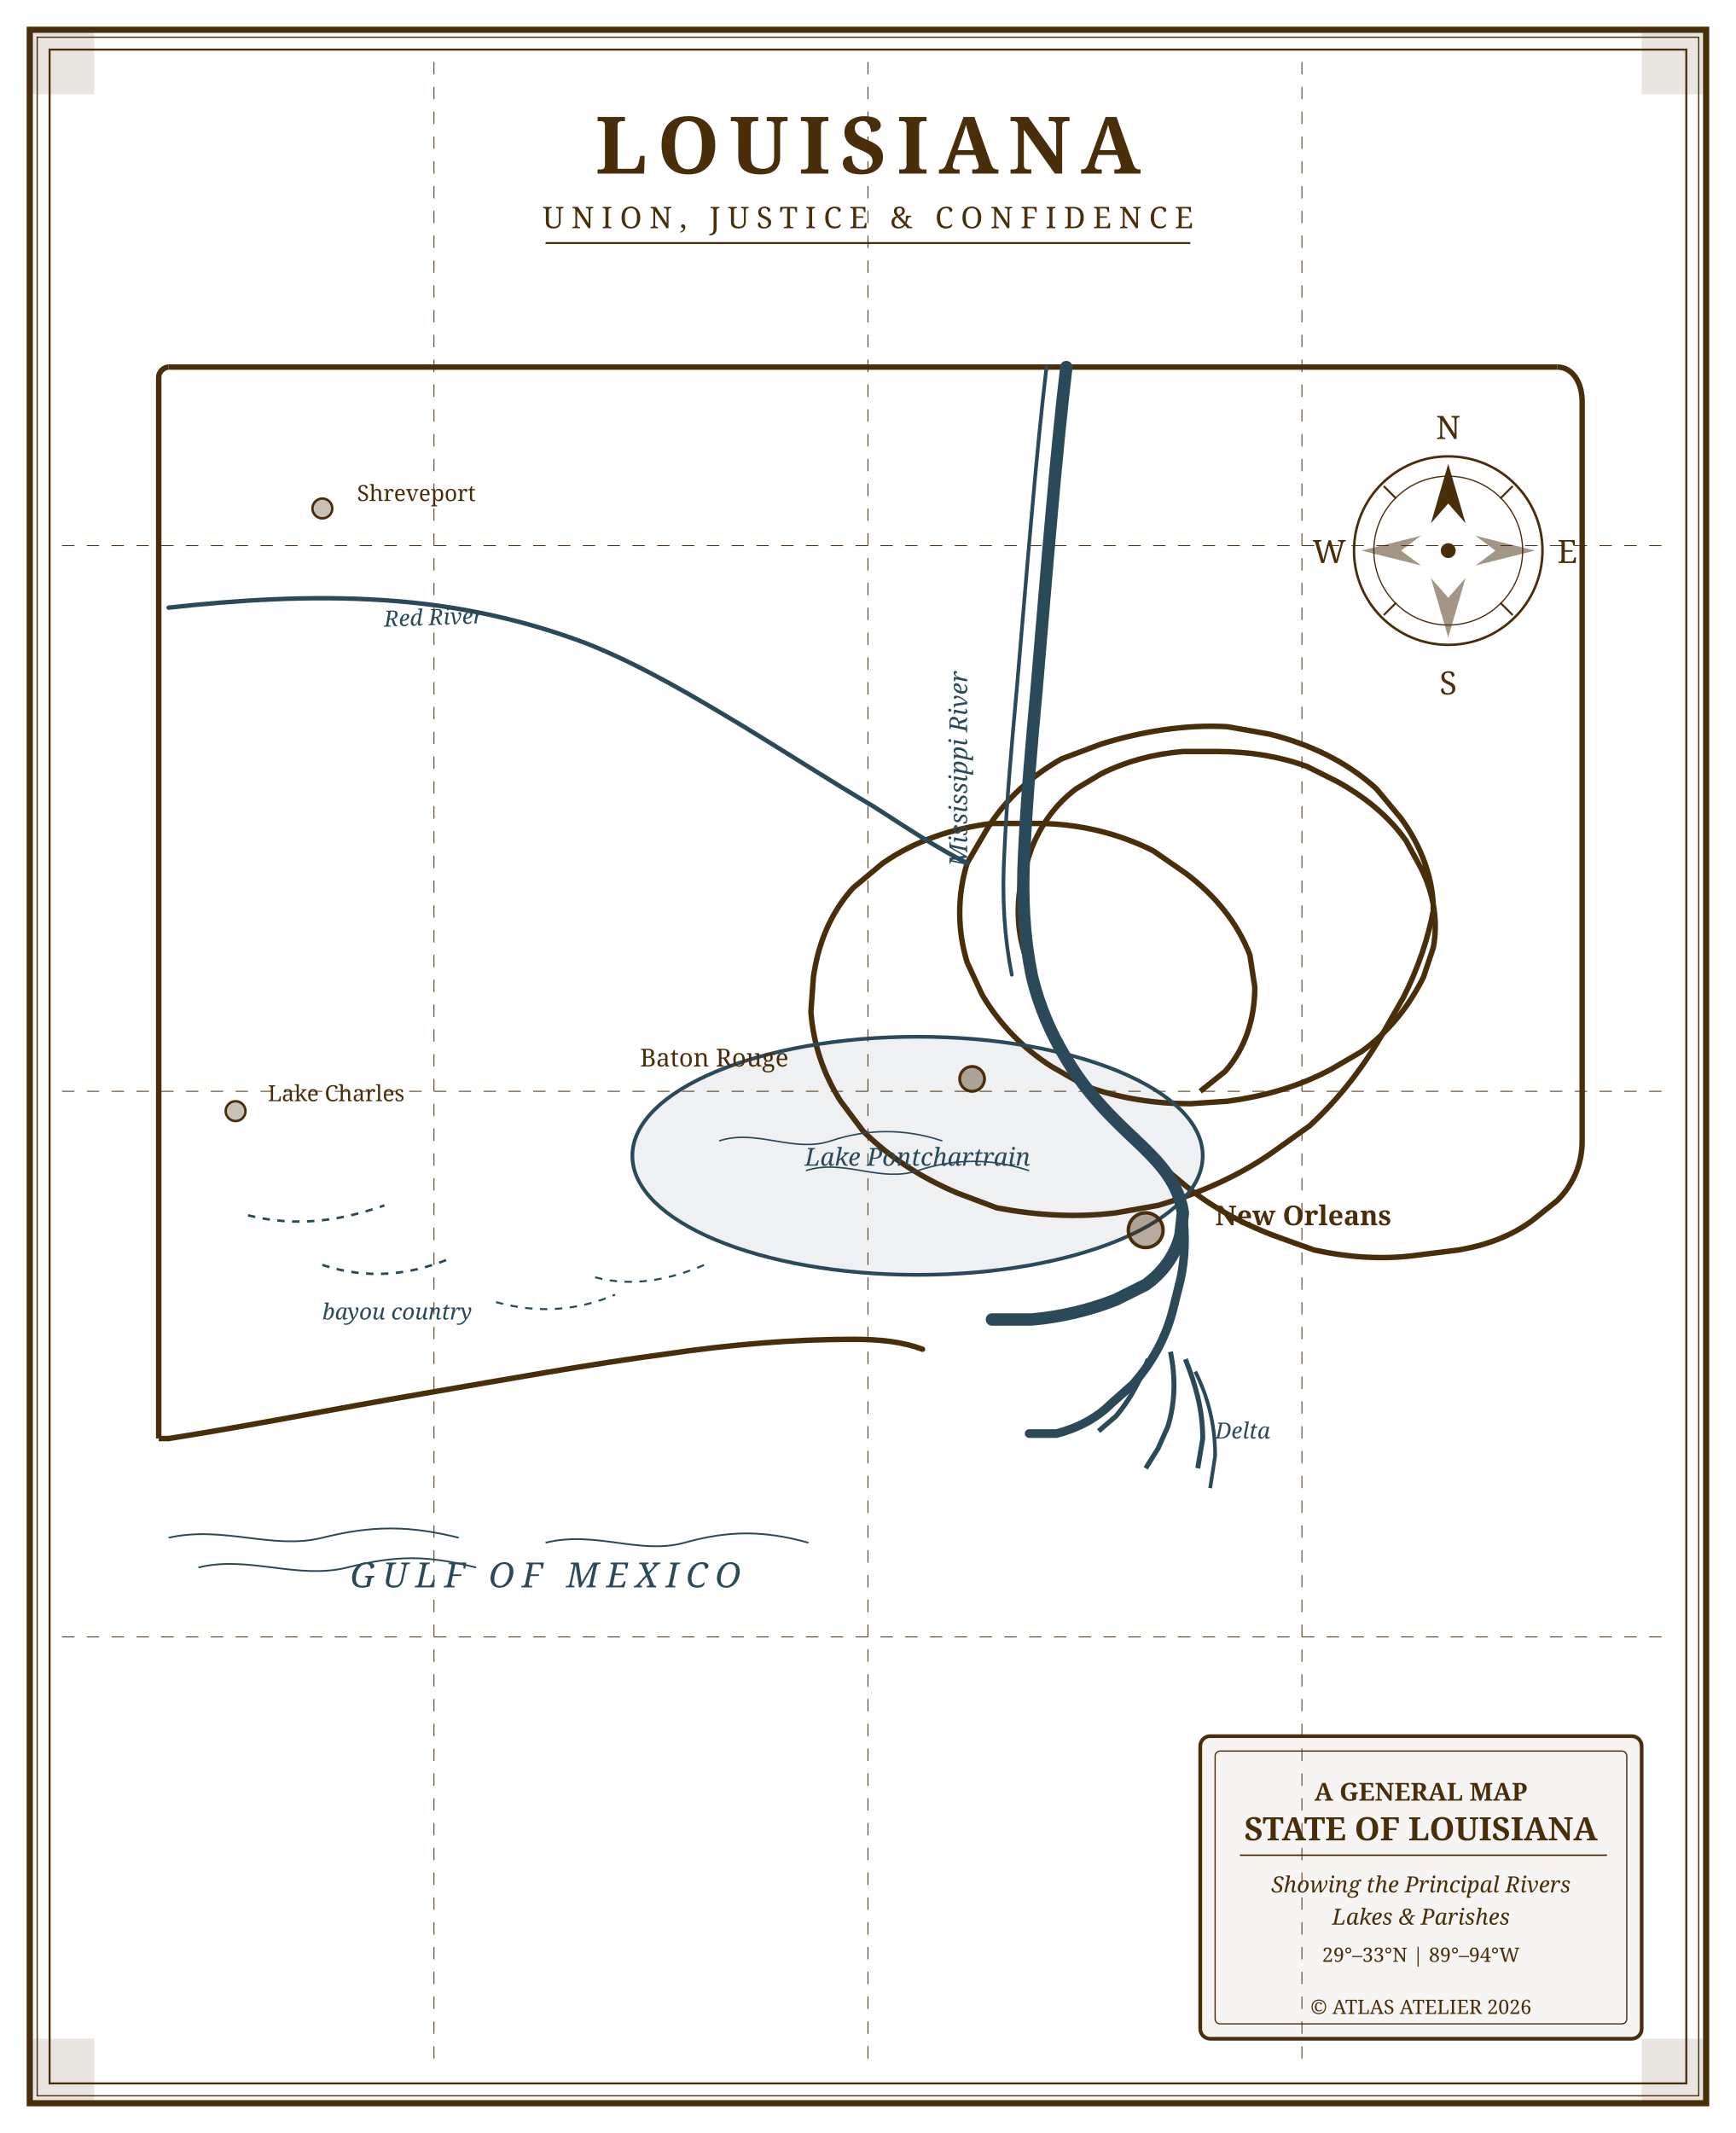
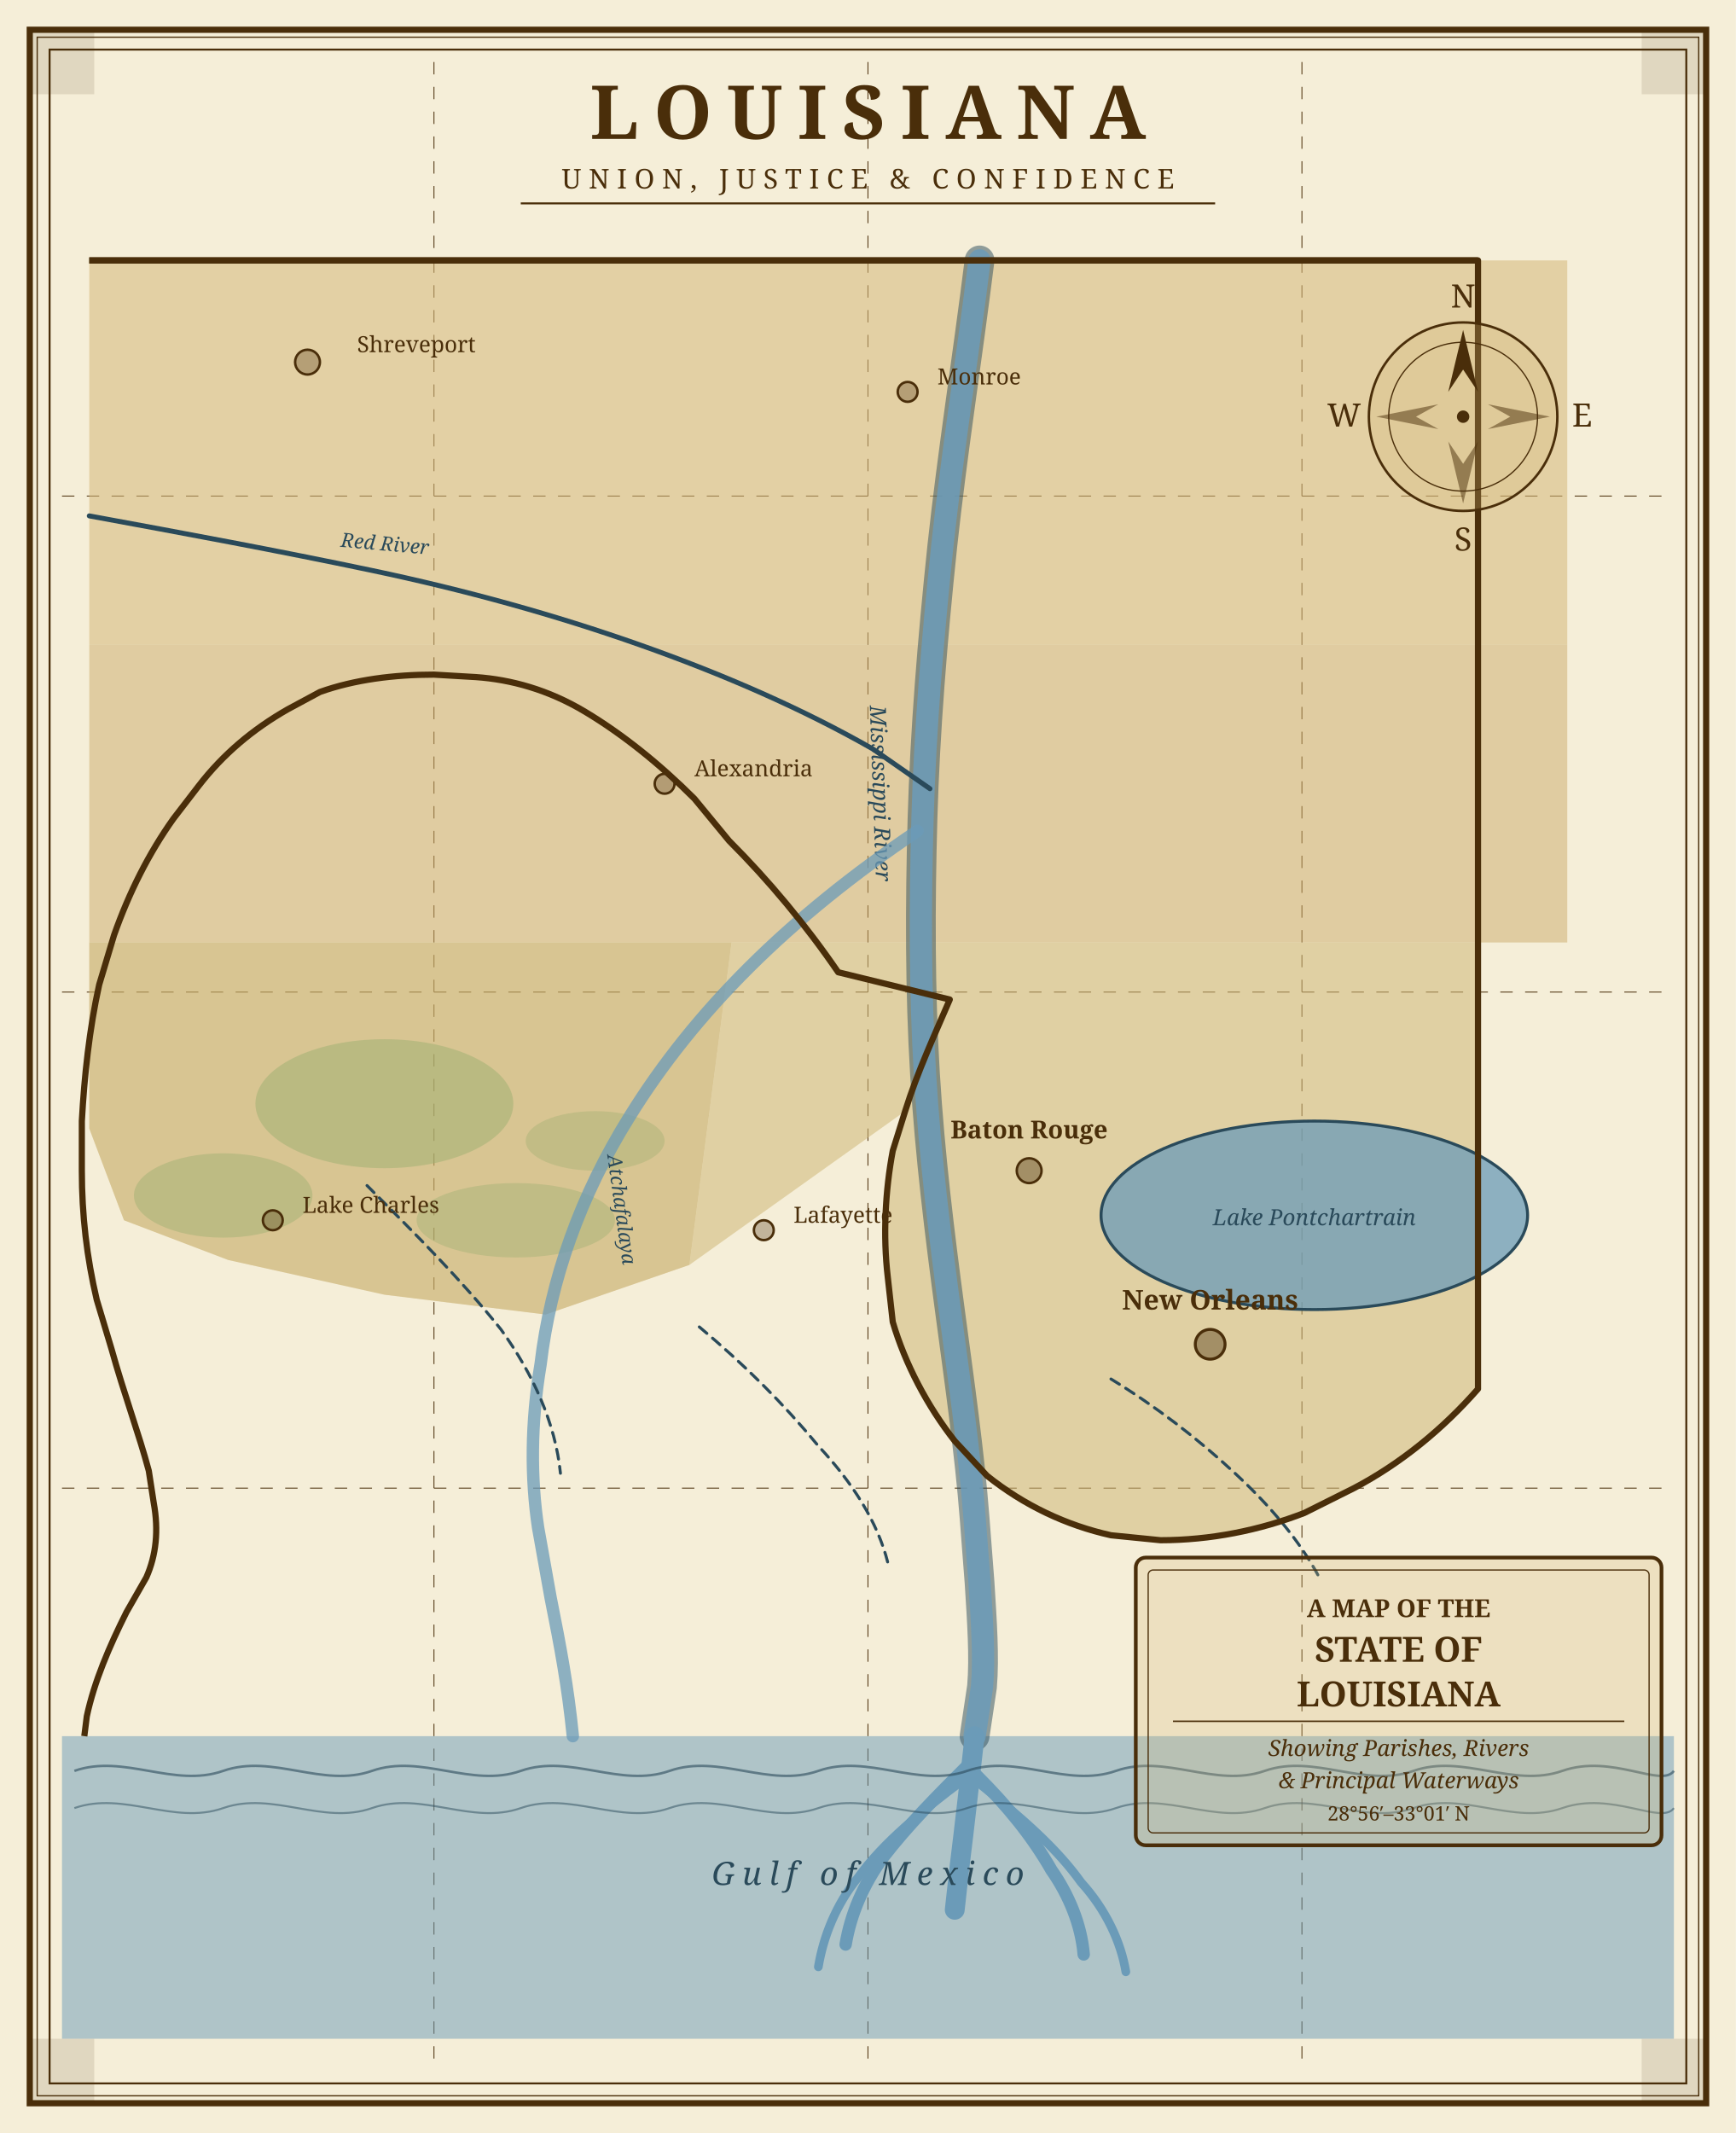
<svg xmlns="http://www.w3.org/2000/svg" viewBox="0 0 700 860" fill="none">
+   <rect width="700" height="860" fill="#F5EED8" />
  <rect x="12" y="12" width="676" height="836" stroke="#4A2E0A" stroke-width="2.5" />
  <rect x="20" y="20" width="660" height="820" stroke="#4A2E0A" stroke-width="0.8" />
  <rect x="15" y="15" width="670" height="830" stroke="#4A2E0A" stroke-width="0.5" />
  <rect x="12" y="12" width="26" height="26" fill="#4A2E0A" fill-opacity="0.12" />
  <rect x="662" y="12" width="26" height="26" fill="#4A2E0A" fill-opacity="0.12" />
  <rect x="12" y="822" width="26" height="26" fill="#4A2E0A" fill-opacity="0.12" />
  <rect x="662" y="822" width="26" height="26" fill="#4A2E0A" fill-opacity="0.12" />
-   <line x1="25" y1="220" x2="675" y2="220" stroke="#4A2E0A" stroke-width="0.35" stroke-dasharray="5,5" />
-   <line x1="25" y1="440" x2="675" y2="440" stroke="#4A2E0A" stroke-width="0.35" stroke-dasharray="5,5" />
-   <line x1="25" y1="660" x2="675" y2="660" stroke="#4A2E0A" stroke-width="0.35" stroke-dasharray="5,5" />
+   <line x1="25" y1="200" x2="675" y2="200" stroke="#4A2E0A" stroke-width="0.35" stroke-dasharray="5,5" />
+   <line x1="25" y1="400" x2="675" y2="400" stroke="#4A2E0A" stroke-width="0.35" stroke-dasharray="5,5" />
+   <line x1="25" y1="600" x2="675" y2="600" stroke="#4A2E0A" stroke-width="0.35" stroke-dasharray="5,5" />
  <line x1="175" y1="25" x2="175" y2="835" stroke="#4A2E0A" stroke-width="0.35" stroke-dasharray="5,5" />
  <line x1="350" y1="25" x2="350" y2="835" stroke="#4A2E0A" stroke-width="0.35" stroke-dasharray="5,5" />
  <line x1="525" y1="25" x2="525" y2="835" stroke="#4A2E0A" stroke-width="0.35" stroke-dasharray="5,5" />
-   <path d="     M 68,148     L 625,148     L 625,148     C 630,148 634,150 636,154     L 638,164     C 638,172 636,180 632,186     L 625,195     C 618,203 610,210 600,216     L 585,222     C 570,228 554,232 538,235     L 520,237     C 506,238 492,238 478,237     L 462,234     C 448,231 434,226 420,220     L 408,214     C 396,208 385,200 375,192     L 366,184     C 358,176 352,168 347,160     L 344,152     C 342,148 342,146 344,144     L 350,140     C 358,138 368,138 380,140     L 398,144     C 410,148 422,153 432,158     L 445,164     C 456,170 466,176 475,182     L 484,188     C 492,194 500,200 507,206     L 515,213     C 521,219 527,224 533,228     L 541,233     C 548,237 555,240 562,242     L 571,244     C 578,245 585,245 592,243     L 600,240     C 608,236 614,230 618,224     L 621,215     C 622,206 622,196 620,188     L 616,176     C 610,162 600,152 588,148     Z" stroke="#4A2E0A" stroke-width="0" />
-   <path d="     M 68,148     L 625,148     C 636,148 642,156 640,168     C 638,185 630,200 616,212     C 602,224 584,232 564,236     C 548,239 532,238 516,233     C 502,228 490,220 479,210     C 468,200 459,189 450,178     C 440,167 429,158 416,153     C 403,148 388,147 375,150     C 362,153 350,160 342,170     C 336,178 334,188 336,200     C 338,212 344,223 352,233     C 360,242 370,250 381,257     C 392,264 404,270 417,274     C 430,278 443,280 456,280     C 472,280 488,277 504,272     C 520,267 534,258 547,248     C 558,239 568,228 577,216     C 586,204 593,192 598,180     C 603,170 605,162 604,155" stroke="#4A2E0A" stroke-width="0" />
-   <line x1="68" y1="148" x2="628" y2="148" stroke="#4A2E0A" stroke-width="2.2" />
-   <path d="M 628,148 C 634,148 638,154 638,162 L 638,460            C 638,470 634,478 628,484 L 618,492            C 610,498 600,502 588,504 L 572,506            C 558,508 544,507 530,504 L 516,499            C 502,494 489,487 478,478 L 466,468            C 455,458 446,448 438,437 L 431,426            C 425,416 420,406 416,396 L 413,384            C 410,374 410,364 412,354 L 416,342            C 420,332 426,324 434,318 L 444,312            C 454,307 465,304 477,303 L 491,303            C 504,303 516,305 527,309 L 539,315            C 550,321 560,329 567,339 L 573,350            C 578,360 580,371 578,382 L 574,394            C 568,406 560,416 549,424 L 537,431            C 524,438 510,442 495,444 L 480,445            C 466,445 452,443 438,438 L 424,430            C 413,423 403,413 396,401 L 390,388            C 386,375 386,361 390,348 L 397,336            C 404,324 414,314 428,306 L 444,300            C 460,295 478,292 495,293 L 512,296            C 528,300 543,307 555,318 L 565,330            C 573,341 578,354 578,367" stroke="#4A2E0A" stroke-width="2.2" stroke-linejoin="round" />
-   <path d="M 578,367 C 576,378 572,390 566,402 L 558,416            C 550,430 540,443 528,454 L 514,464            C 500,474 484,481 467,486 L 450,489            C 434,491 418,490 402,487 L 386,481            C 372,475 359,467 348,456 L 339,444            C 332,433 328,421 327,408 L 328,394            C 330,380 335,368 344,358 L 356,348            C 369,339 384,334 400,332 L 418,332            C 435,332 451,336 465,343 L 478,352            C 490,361 499,372 504,385 L 506,398            C 506,411 502,423 494,432 L 484,440" stroke="#4A2E0A" stroke-width="2.2" stroke-linejoin="round" />
-   <path d="M 68,580 C 100,575 135,568 170,562 C 205,556 238,550 268,546            C 295,542 320,540 344,540 C 355,540 364,541 372,544" stroke="#4A2E0A" stroke-width="2.2" stroke-linecap="round" />
-   <path d="M 68,148 C 66,148 64,150 64,152 L 64,580" stroke="#4A2E0A" stroke-width="2.2" />
-   <path d="M 64,580 C 65,580 66,580 68,580" stroke="#4A2E0A" stroke-width="2.2" />
-   <path d="M 100,490 C 120,495 138,492 155,486" stroke="#2A4A5A" stroke-width="1.0" stroke-dasharray="3,3" />
-   <path d="M 130,510 C 148,516 165,514 180,508" stroke="#2A4A5A" stroke-width="1.0" stroke-dasharray="3,3" />
-   <path d="M 200,525 C 218,530 234,528 248,522" stroke="#2A4A5A" stroke-width="0.8" stroke-dasharray="3,3" />
-   <path d="M 240,515 C 255,519 270,516 284,510" stroke="#2A4A5A" stroke-width="0.8" stroke-dasharray="3,3" />
-   <text x="130" y="532" font-family="Georgia,serif" font-size="9" font-style="italic" fill="#2A4A5A">bayou country</text>
-   <path d="M 430,148 C 428,165 426,185 424,208 C 422,230 420,255 418,278            C 416,300 414,322 413,344 C 412,362 413,378 416,393            C 419,406 424,417 430,427 C 436,437 443,445 450,452            C 457,459 463,464 468,470 C 473,476 476,482 477,489            L 476,498 C 474,506 469,513 462,518            L 450,524 C 440,528 428,531 416,532 L 400,532" stroke="#2A4A5A" stroke-width="5" stroke-linecap="round" />
-   <path d="M 422,148 C 420,165 418,185 416,208 C 414,230 412,255 410,278            C 408,300 406,322 405,344 C 404,362 405,378 408,393" stroke="#2A4A5A" stroke-width="1.5" stroke-linecap="round" />
-   <text x="390" y="310" text-anchor="middle" font-family="Georgia,serif" font-size="10" font-style="italic" fill="#2A4A5A" transform="rotate(-90,390,310)">Mississippi River</text>
-   <path d="M 477,489 C 478,498 478,507 476,516 L 473,528            C 470,540 464,550 457,558 L 448,566            C 442,572 434,576 426,578 L 415,578" stroke="#2A4A5A" stroke-width="3.5" stroke-linecap="round" />
-   <path d="M 463,548 C 460,556 456,564 450,571 L 443,577" stroke="#2A4A5A" stroke-width="2" />
-   <path d="M 472,545 C 474,555 474,565 471,575 L 467,584 L 462,592" stroke="#2A4A5A" stroke-width="2" />
-   <path d="M 478,548 C 482,558 485,568 485,580 L 483,592" stroke="#2A4A5A" stroke-width="2" />
-   <path d="M 482,553 C 487,563 490,574 490,587 L 488,600" stroke="#2A4A5A" stroke-width="1.5" />
-   <text x="490" y="580" font-family="Georgia,serif" font-size="9" font-style="italic" fill="#2A4A5A">Delta</text>
-   <ellipse cx="370" cy="466" rx="115" ry="48" fill="#2A4A5A" fill-opacity="0.08" stroke="#2A4A5A" stroke-width="1.5" />
-   <path d="M 290,460 C 305,455 320,465 335,460 S 365,455 380,460" stroke="#2A4A5A" stroke-width="0.6" />
-   <path d="M 325,472 C 340,467 355,477 370,472 S 400,467 415,472" stroke="#2A4A5A" stroke-width="0.6" />
-   <text x="370" y="470" text-anchor="middle" font-family="Georgia,serif" font-size="10" font-style="italic" fill="#2A4A5A">Lake Pontchartrain</text>
-   <path d="M 68,245 C 95,242 125,240 155,242 C 185,244 212,250 238,260            C 260,269 280,281 300,293 C 318,304 335,315 352,325            C 366,334 378,342 390,348" stroke="#2A4A5A" stroke-width="1.8" stroke-linecap="round" />
-   <text x="175" y="252" text-anchor="middle" font-family="Georgia,serif" font-size="9" font-style="italic" fill="#2A4A5A" transform="rotate(-2,175,252)">Red River</text>
-   <circle cx="462" cy="496" r="7" fill="#4A2E0A" fill-opacity="0.4" stroke="#4A2E0A" stroke-width="1.4" />
-   <text x="490" y="494" font-family="Georgia,serif" font-size="11" font-weight="bold" fill="#4A2E0A">New Orleans</text>
-   <circle cx="392" cy="435" r="5" fill="#4A2E0A" fill-opacity="0.4" stroke="#4A2E0A" stroke-width="1.2" />
-   <text x="318" y="430" text-anchor="end" font-family="Georgia,serif" font-size="10" fill="#4A2E0A">Baton Rouge</text>
-   <circle cx="130" cy="205" r="4" fill="#4A2E0A" fill-opacity="0.3" stroke="#4A2E0A" stroke-width="1" />
-   <text x="144" y="202" font-family="Georgia,serif" font-size="9" fill="#4A2E0A">Shreveport</text>
-   <circle cx="95" cy="448" r="4" fill="#4A2E0A" fill-opacity="0.3" stroke="#4A2E0A" stroke-width="1" />
-   <text x="108" y="444" font-family="Georgia,serif" font-size="9" fill="#4A2E0A">Lake Charles</text>
-   <text x="350" y="70" text-anchor="middle" font-family="Georgia,serif" font-size="32" font-weight="bold" fill="#4A2E0A" letter-spacing="4">LOUISIANA</text>
-   <text x="350" y="92" text-anchor="middle" font-family="Georgia,serif" font-size="12" fill="#4A2E0A" letter-spacing="3">UNION, JUSTICE &amp; CONFIDENCE</text>
-   <line x1="220" y1="98" x2="480" y2="98" stroke="#4A2E0A" stroke-width="0.8" />
-   <g transform="translate(584,222)">
-     <circle cx="0" cy="0" r="38" stroke="#4A2E0A" stroke-width="1" />
+   <rect x="25" y="700" width="650" height="122" fill="#6B9BB8" fill-opacity="0.5" />
+   <rect x="36" y="105" width="596" height="155" fill="#D4B87A" fill-opacity="0.55" />
+   <rect x="36" y="260" width="596" height="120" fill="#CDAA6A" fill-opacity="0.5" />
+   <path d="M 36,380 L 295,380 L 278,510 L 220,530 L 155,522 L 92,508 L 50,492 L 36,455 Z" fill="#C8AC6A" fill-opacity="0.5" />
+   <ellipse cx="155" cy="445" rx="52" ry="26" fill="#8BAE72" fill-opacity="0.5" />
+   <ellipse cx="90" cy="482" rx="36" ry="17" fill="#8BAE72" fill-opacity="0.45" />
+   <ellipse cx="208" cy="492" rx="40" ry="15" fill="#8BAE72" fill-opacity="0.4" />
+   <ellipse cx="240" cy="460" rx="28" ry="12" fill="#8BAE72" fill-opacity="0.38" />
+   <path d="M 295,380 L 596,380 L 596,560            C 582,576 565,590 546,600 L 526,610            C 508,617 488,621 468,621 L 448,619            C 430,615 413,607 398,595 L 385,581            C 374,567 365,550 360,533 L 358,515            C 356,498 357,480 360,464 L 365,448            L 278,510 Z" fill="#D0B878" fill-opacity="0.55" />
+   <path d="M 36,455 L 50,492 L 92,508 L 155,522 L 220,530 L 278,510 L 295,380 L 36,380 Z" fill="#C8B070" fill-opacity="0.3" />
+   <ellipse cx="530" cy="490" rx="86" ry="38" fill="#6B9BB8" fill-opacity="0.75" stroke="#2A4A5A" stroke-width="1.2" />
+   <text x="530" y="494" text-anchor="middle" font-family="Georgia,serif" font-size="9" font-style="italic" fill="#2A4A5A">Lake Pontchartrain</text>
+   <path d="M 395,105 C 390,145 384,183 380,220 C 376,258 373,295 372,330            C 371,365 371,400 373,433 C 375,466 379,498 383,528            C 387,558 391,586 393,612 L 395,638            C 396,654 397,668 396,680 L 393,700" stroke="#2A4A5A" stroke-width="12" stroke-linecap="round" fill="none" opacity="0.5" />
+   <path d="M 395,105 C 390,145 384,183 380,220 C 376,258 373,295 372,330            C 371,365 371,400 373,433 C 375,466 379,498 383,528            C 387,558 391,586 393,612 L 395,638            C 396,654 397,668 396,680 L 393,700" stroke="#6B9BB8" stroke-width="9" stroke-linecap="round" fill="none" opacity="0.85" />
+   <text x="352" y="320" text-anchor="middle" font-family="Georgia,serif" font-size="9" font-style="italic" fill="#2A4A5A" transform="rotate(88,352,320)">Mississippi River</text>
+   <path d="M 393,700 C 391,718 389,736 387,752 L 385,770" stroke="#6B9BB8" stroke-width="8" stroke-linecap="round" fill="none" />
+   <path d="M 390,712 C 378,724 366,736 356,749 C 348,760 343,772 341,784" stroke="#6B9BB8" stroke-width="5" stroke-linecap="round" fill="none" />
+   <path d="M 394,716 C 406,728 416,740 424,754 C 431,764 436,776 437,788" stroke="#6B9BB8" stroke-width="5" stroke-linecap="round" fill="none" />
+   <path d="M 388,718 C 372,730 356,743 346,757 C 337,768 332,781 330,793" stroke="#6B9BB8" stroke-width="3.5" stroke-linecap="round" fill="none" />
+   <path d="M 396,720 C 412,733 426,745 436,759 C 446,770 452,783 454,795" stroke="#6B9BB8" stroke-width="3.5" stroke-linecap="round" fill="none" />
+   <path d="M 370,335 C 318,370 280,408 254,450 C 234,482 222,516 218,550            C 214,574 214,596 217,616 L 222,644 C 226,664 229,680 231,700" stroke="#6B9BB8" stroke-width="5" stroke-linecap="round" fill="none" opacity="0.75" />
+   <text x="248" y="488" text-anchor="middle" font-family="Georgia,serif" font-size="8" font-style="italic" fill="#2A4A5A" transform="rotate(82,248,488)">Atchafalaya</text>
+   <path d="M 36,208 C 74,215 112,222 150,230 C 188,238 224,248 258,260            C 292,272 324,286 352,302 L 375,318" stroke="#2A4A5A" stroke-width="2.0" stroke-linecap="round" fill="none" />
+   <text x="155" y="222" text-anchor="middle" font-family="Georgia,serif" font-size="8" font-style="italic" fill="#2A4A5A" transform="rotate(5,155,222)">Red River</text>
+   <path d="M 148,478 C 168,498 186,516 202,536 C 215,554 224,574 226,594" stroke="#2A4A5A" stroke-width="1.2" stroke-dasharray="4,3" stroke-linecap="round" fill="none" />
+   <path d="M 282,535 C 300,550 316,566 330,583 C 344,598 354,614 358,630" stroke="#2A4A5A" stroke-width="1.2" stroke-dasharray="4,3" stroke-linecap="round" fill="none" />
+   <path d="M 448,556 C 466,567 483,580 498,594 C 512,607 524,621 532,636" stroke="#2A4A5A" stroke-width="1.2" stroke-dasharray="4,3" stroke-linecap="round" fill="none" />
+   <path d="M 36,105 L 596,105 L 596,560            C 582,576 565,590 546,600 L 526,610            C 508,617 488,621 468,621 L 448,619            C 430,615 413,607 398,595 L 385,581            C 374,567 365,550 360,533 L 358,515            C 356,498 357,480 360,464 L 365,448            C 370,432 377,417 383,403            L 338,392            C 325,373 310,355 294,339            L 280,322            C 266,308 251,296 236,287            C 221,278 206,274 192,273            L 175,272            C 159,272 143,274 129,279            L 116,286            C 102,294 90,304 80,317            L 70,330            C 60,344 52,360 46,377            L 40,397            C 36,415 34,434 33,452            L 33,472            C 33,490 35,507 39,524            L 45,544            C 50,562 56,578 60,593            L 62,606            C 64,617 63,627 59,636            L 51,650            C 44,664 38,678 35,692            L 34,700" stroke="#4A2E0A" stroke-width="2.5" stroke-linejoin="round" fill="none" />
+   <line x1="36" y1="105" x2="596" y2="105" stroke="#4A2E0A" stroke-width="2.5" />
+   <path d="M 30,714 C 50,707 70,721 90,714 C 110,707 130,721 150,714 C 170,707 190,721 210,714            C 230,707 250,721 270,714 C 290,707 310,721 330,714 C 350,707 370,721 390,714            C 410,707 430,721 450,714 C 470,707 490,721 510,714 C 530,707 550,721 570,714            C 590,707 610,721 630,714 C 650,707 670,721 675,714" stroke="#2A4A5A" stroke-width="1.0" fill="none" opacity="0.6" />
+   <path d="M 30,729 C 50,722 70,736 90,729 C 110,722 130,736 150,729 C 170,722 190,736 210,729            C 230,722 250,736 270,729 C 290,722 310,736 330,729 C 350,722 370,736 390,729            C 410,722 430,736 450,729 C 470,722 490,736 510,729 C 530,722 550,736 570,729            C 590,722 610,736 630,729 C 650,722 670,736 675,729" stroke="#2A4A5A" stroke-width="0.8" fill="none" opacity="0.5" />
+   <text x="350" y="760" text-anchor="middle" font-family="Georgia,serif" font-size="13" font-style="italic" fill="#2A4A5A" letter-spacing="3">Gulf of Mexico</text>
+   <circle cx="488" cy="542" r="6" fill="#4A2E0A" fill-opacity="0.4" stroke="#4A2E0A" stroke-width="1.2" />
+   <text x="488" y="528" text-anchor="middle" font-family="Georgia,serif" font-size="11" font-weight="bold" fill="#4A2E0A">New Orleans</text>
+   <circle cx="415" cy="472" r="5" fill="#4A2E0A" fill-opacity="0.4" stroke="#4A2E0A" stroke-width="1" />
+   <text x="415" y="459" text-anchor="middle" font-family="Georgia,serif" font-size="10" font-weight="bold" fill="#4A2E0A">Baton Rouge</text>
+   <circle cx="124" cy="146" r="5" fill="#4A2E0A" fill-opacity="0.3" stroke="#4A2E0A" stroke-width="1" />
+   <text x="144" y="142" font-family="Georgia,serif" font-size="9" fill="#4A2E0A">Shreveport</text>
+   <circle cx="308" cy="496" r="4" fill="#4A2E0A" fill-opacity="0.3" stroke="#4A2E0A" stroke-width="1" />
+   <text x="320" y="493" font-family="Georgia,serif" font-size="9" fill="#4A2E0A">Lafayette</text>
+   <circle cx="110" cy="492" r="4" fill="#4A2E0A" fill-opacity="0.3" stroke="#4A2E0A" stroke-width="1" />
+   <text x="122" y="489" font-family="Georgia,serif" font-size="9" fill="#4A2E0A">Lake Charles</text>
+   <circle cx="268" cy="316" r="4" fill="#4A2E0A" fill-opacity="0.3" stroke="#4A2E0A" stroke-width="1" />
+   <text x="280" y="313" font-family="Georgia,serif" font-size="9" fill="#4A2E0A">Alexandria</text>
+   <circle cx="366" cy="158" r="4" fill="#4A2E0A" fill-opacity="0.3" stroke="#4A2E0A" stroke-width="1" />
+   <text x="378" y="155" font-family="Georgia,serif" font-size="9" fill="#4A2E0A">Monroe</text>
+   <text x="350" y="56" text-anchor="middle" font-family="Georgia,serif" font-size="30" font-weight="bold" fill="#4A2E0A" letter-spacing="6">LOUISIANA</text>
+   <text x="350" y="76" text-anchor="middle" font-family="Georgia,serif" font-size="11" fill="#4A2E0A" letter-spacing="3">UNION, JUSTICE &amp; CONFIDENCE</text>
+   <line x1="210" y1="82" x2="490" y2="82" stroke="#4A2E0A" stroke-width="0.8" />
+   <g transform="translate(590,168)">
+     <circle cx="0" cy="0" r="38" fill="#D4B87A" fill-opacity="0.25" stroke="#4A2E0A" stroke-width="1" />
    <circle cx="0" cy="0" r="30" stroke="#4A2E0A" stroke-width="0.5" />
-     <polygon points="0,-35 -7,-11 0,-19 7,-11" fill="#4A2E0A" />
-     <polygon points="0,35  -7,11  0,19  7,11" fill="#4A2E0A" fill-opacity="0.5" />
-     <polygon points="-35,0 -11,-6 -19,0 -11,6" fill="#4A2E0A" fill-opacity="0.5" />
-     <polygon points="35,0  11,-6  19,0  11,6" fill="#4A2E0A" fill-opacity="0.5" />
-     <line x1="21" y1="-21" x2="26" y2="-26" stroke="#4A2E0A" stroke-width="0.8" />
-     <line x1="-21" y1="-21" x2="-26" y2="-26" stroke="#4A2E0A" stroke-width="0.8" />
-     <line x1="21" y1="21" x2="26" y2="26" stroke="#4A2E0A" stroke-width="0.8" />
-     <line x1="-21" y1="21" x2="-26" y2="26" stroke="#4A2E0A" stroke-width="0.8" />
-     <circle cx="0" cy="0" r="3" fill="#4A2E0A" />
-     <text x="0" y="-45" text-anchor="middle" font-family="Georgia,serif" font-size="13" fill="#4A2E0A">N</text>
-     <text x="0" y="58" text-anchor="middle" font-family="Georgia,serif" font-size="13" fill="#4A2E0A">S</text>
-     <text x="-48" y="5" text-anchor="middle" font-family="Georgia,serif" font-size="13" fill="#4A2E0A">W</text>
-     <text x="48" y="5" text-anchor="middle" font-family="Georgia,serif" font-size="13" fill="#4A2E0A">E</text>
+     <polygon points="0,-35 -6,-10 0,-19 6,-10" fill="#4A2E0A" />
+     <polygon points="0,35  -6,10  0,19  6,10" fill="#4A2E0A" fill-opacity="0.5" />
+     <polygon points="-35,0 -10,-5 -19,0 -10,5" fill="#4A2E0A" fill-opacity="0.5" />
+     <polygon points="35,0  10,-5  19,0  10,5" fill="#4A2E0A" fill-opacity="0.5" />
+     <circle cx="0" cy="0" r="2.5" fill="#4A2E0A" />
+     <text x="0" y="-44" text-anchor="middle" font-family="Georgia,serif" font-size="13" fill="#4A2E0A">N</text>
+     <text x="0" y="54" text-anchor="middle" font-family="Georgia,serif" font-size="13" fill="#4A2E0A">S</text>
+     <text x="-48" y="4" text-anchor="middle" font-family="Georgia,serif" font-size="13" fill="#4A2E0A">W</text>
+     <text x="48" y="4" text-anchor="middle" font-family="Georgia,serif" font-size="13" fill="#4A2E0A">E</text>
  </g>
-   <text x="220" y="640" text-anchor="middle" font-family="Georgia,serif" font-size="14" font-style="italic" fill="#2A4A5A" letter-spacing="3">GULF OF MEXICO</text>
-   <path d="M 68,620 C 90,615 110,625 130,620 S 165,615 185,620" stroke="#2A4A5A" stroke-width="0.7" />
-   <path d="M 80,632 C 100,627 120,637 140,632 S 172,627 192,632" stroke="#2A4A5A" stroke-width="0.7" />
-   <path d="M 220,622 C 240,617 258,627 276,622 S 308,617 326,622" stroke="#2A4A5A" stroke-width="0.7" />
-   <rect x="484" y="700" width="178" height="122" rx="4" stroke="#4A2E0A" stroke-width="1.5" fill="#4A2E0A" fill-opacity="0.05" />
-   <rect x="490" y="706" width="166" height="110" rx="2" stroke="#4A2E0A" stroke-width="0.5" />
-   <text x="573" y="726" text-anchor="middle" font-family="Georgia,serif" font-size="10" font-weight="bold" fill="#4A2E0A">A GENERAL MAP</text>
-   <text x="573" y="742" text-anchor="middle" font-family="Georgia,serif" font-size="13" font-weight="bold" fill="#4A2E0A">STATE OF LOUISIANA</text>
-   <line x1="500" y1="748" x2="648" y2="748" stroke="#4A2E0A" stroke-width="0.6" />
-   <text x="573" y="763" text-anchor="middle" font-family="Georgia,serif" font-size="9" font-style="italic" fill="#4A2E0A">Showing the Principal Rivers</text>
-   <text x="573" y="776" text-anchor="middle" font-family="Georgia,serif" font-size="9" font-style="italic" fill="#4A2E0A">Lakes &amp; Parishes</text>
-   <text x="573" y="791" text-anchor="middle" font-family="Georgia,serif" font-size="8" fill="#4A2E0A">29°–33°N  |  89°–94°W</text>
-   <text x="573" y="812" text-anchor="middle" font-family="Georgia,serif" font-size="8" fill="#4A2E0A">© ATLAS ATELIER  2026</text>
+   <rect x="458" y="628" width="212" height="116" rx="4" fill="#D4B87A" fill-opacity="0.25" stroke="#4A2E0A" stroke-width="1.5" />
+   <rect x="463" y="633" width="202" height="106" rx="2" stroke="#4A2E0A" stroke-width="0.5" />
+   <text x="564" y="652" text-anchor="middle" font-family="Georgia,serif" font-size="10" font-weight="bold" fill="#4A2E0A">A MAP OF THE</text>
+   <text x="564" y="670" text-anchor="middle" font-family="Georgia,serif" font-size="14" font-weight="bold" fill="#4A2E0A">STATE OF</text>
+   <text x="564" y="688" text-anchor="middle" font-family="Georgia,serif" font-size="14" font-weight="bold" fill="#4A2E0A">LOUISIANA</text>
+   <line x1="473" y1="694" x2="655" y2="694" stroke="#4A2E0A" stroke-width="0.6" />
+   <text x="564" y="708" text-anchor="middle" font-family="Georgia,serif" font-size="9" font-style="italic" fill="#4A2E0A">Showing Parishes, Rivers</text>
+   <text x="564" y="721" text-anchor="middle" font-family="Georgia,serif" font-size="9" font-style="italic" fill="#4A2E0A">&amp; Principal Waterways</text>
+   <text x="564" y="734" text-anchor="middle" font-family="Georgia,serif" font-size="8" fill="#4A2E0A">28°56′–33°01′ N</text>
</svg>
